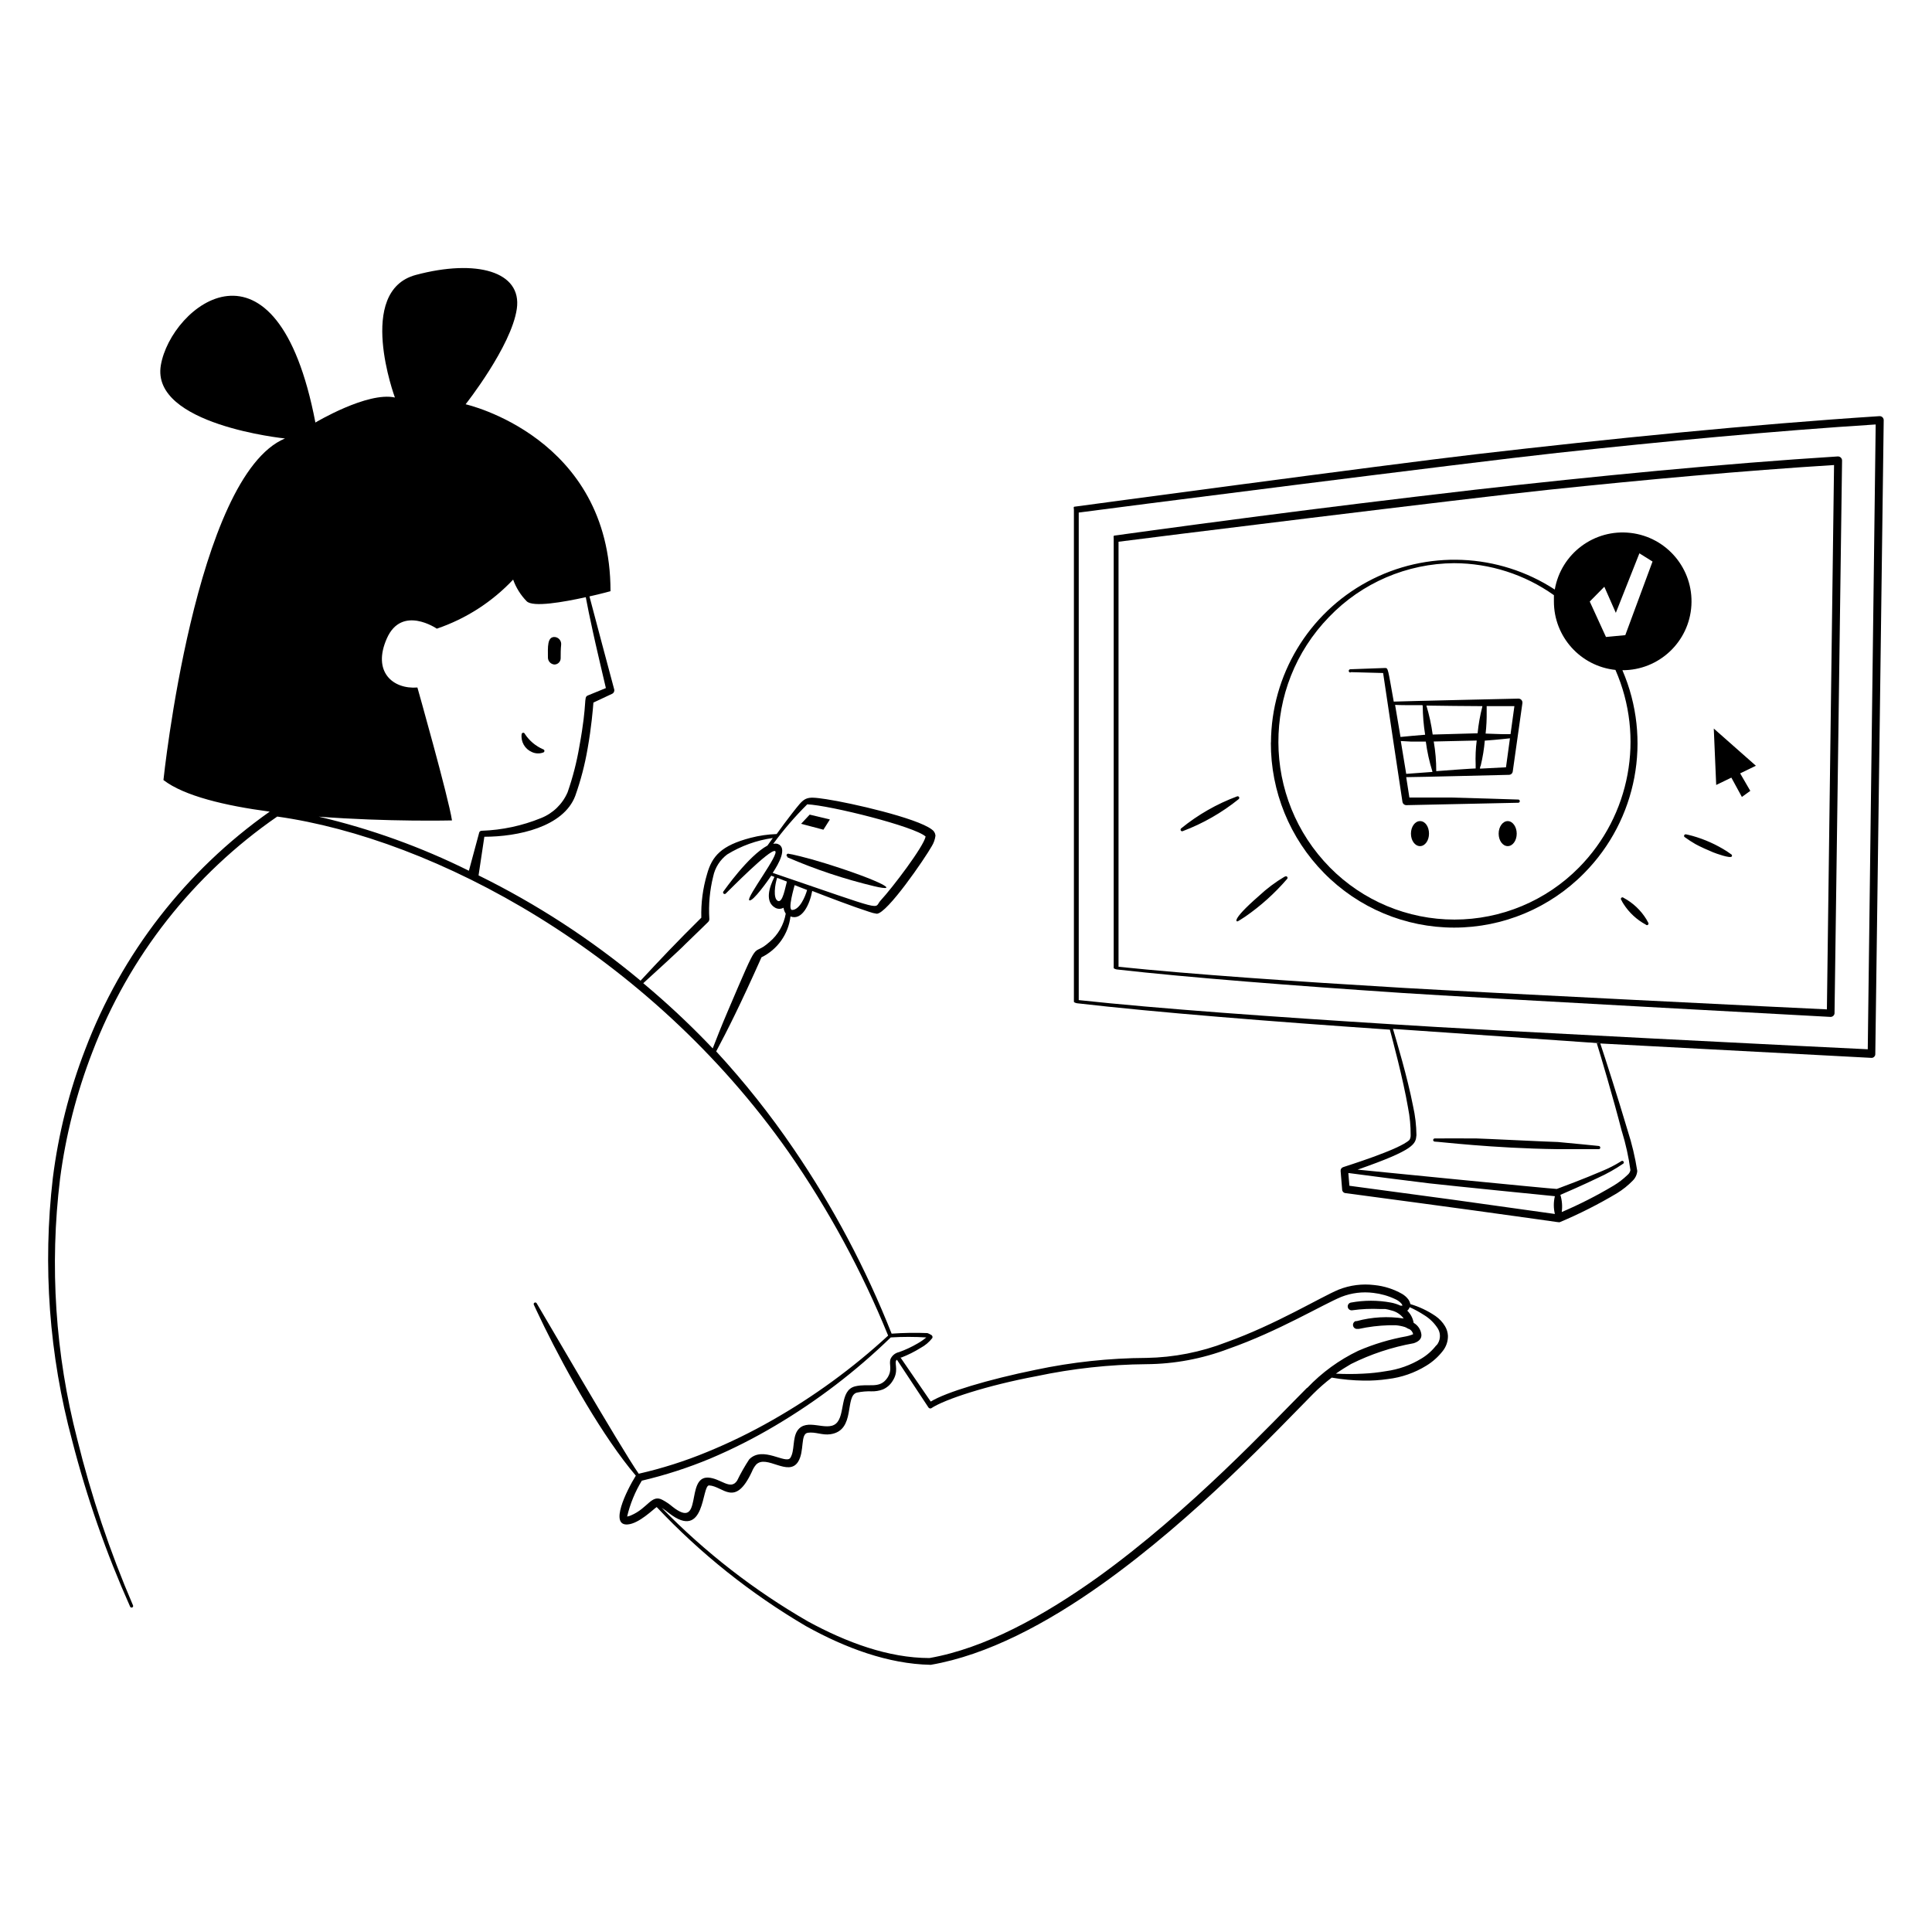
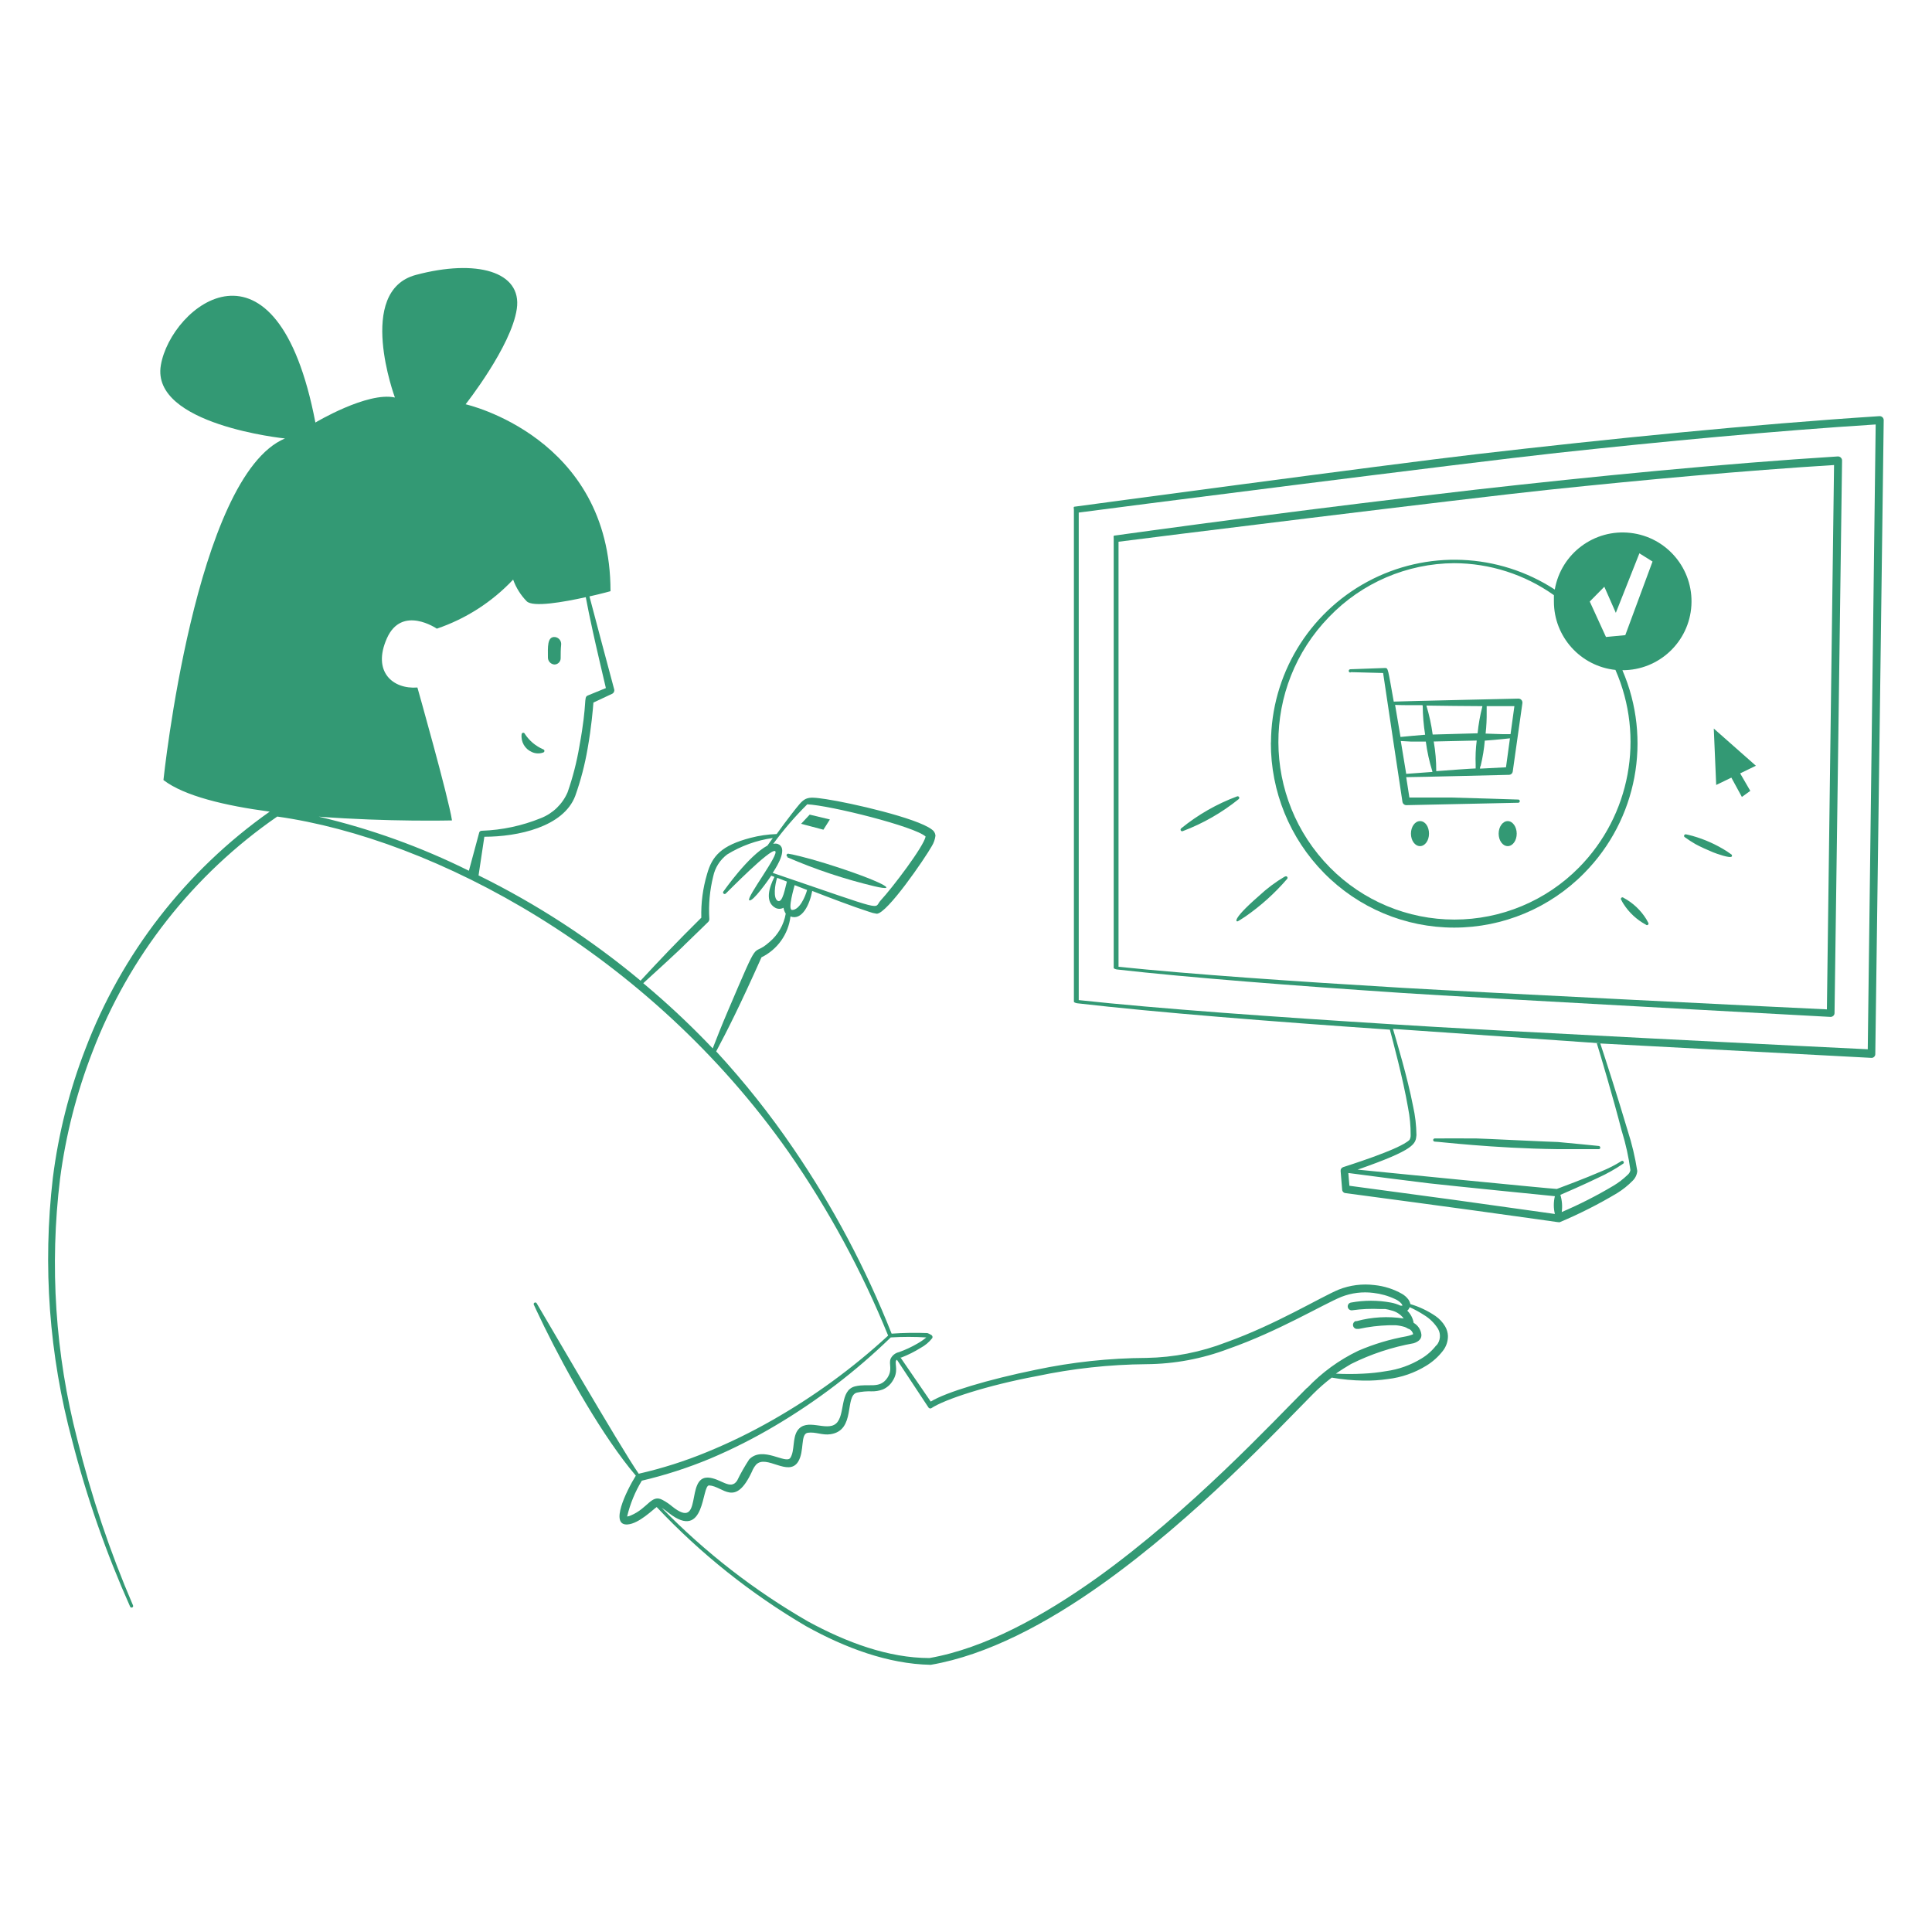
<svg xmlns="http://www.w3.org/2000/svg" viewBox="0 0 200 200">
  <g transform="matrix(0.5,0,0,0.5,0,0)">
    <g transform="matrix(2,0,0,2,0,0)">
-       <g fill="#000000" fill-rule="evenodd">
+       <g fill="#339974" fill-rule="evenodd">
        <path d="M55.06 77.85a1.52 1.52 0 0 0 1.17.05.17.17 0 0 0 0-.33 4.29 4.29 0 0 1-1.9-1.6.17.17 0 0 0-.33.03 1.77 1.77 0 0 0 1.06 1.85zm75.25-24.41c-9 1.17-14.92 2-14.92 2-.16 0-.1.16-.1.32v44.44c0 .08.25.15.34.16 7.41.84 18.33 1.68 29.52 2.43 7.6.5 44.35 2.48 44.35 2.48a.41.41 0 0 0 .28-.11.37.37 0 0 0 .13-.28c.06-3.75.78-57.21.78-57.21a.42.42 0 0 0-.13-.3.43.43 0 0 0-.31-.12c-11.81.74-25.28 2.06-37.51 3.44-8.36.97-16.15 1.93-22.43 2.75zm59.55-5.3-.74 56.35c-1.94-.08-36.33-1.78-43.94-2.23-11.11-.66-22-1.41-29.39-2.18v-44c1.64-.23 36.54-4.55 44.53-5.38 9.91-1.04 20.22-1.98 29.54-2.56z" />
        <path d="M131.56 76.87a19.12 19.12 0 0 0 5.51 13.51 18.88 18.88 0 0 0 26.93 0 19.1 19.1 0 0 0 3.95-21 7.13 7.13 0 1 0-7-8.35 19 19 0 0 0-29.38 15.83zm34.52-16.13 1.19 2.7 2.44-6.16 1.36.85-2.82 7.62-2 .19-1.68-3.67zm-15.55-2.44a17.93 17.93 0 0 1 10.33 3.31v.66a7.12 7.12 0 0 0 6.37 7.08 18.53 18.53 0 0 1-3.78 20.46 18.11 18.11 0 0 1-25.77 0 18.54 18.54 0 0 1-.09-25.95 18.11 18.11 0 0 1 12.94-5.56z" />
        <path d="m139.83 69.58 3.35.09c.06.47 2 13.33 2 13.33a.41.41 0 0 0 .4.35l11.62-.25a.17.17 0 0 0 0-.33s-5.81-.19-7-.21h-4.3c-.06-.41-.18-1.16-.33-2.11 1 0 10.64-.24 10.64-.24a.4.4 0 0 0 .39-.35l1-7.08a.42.42 0 0 0-.1-.32.41.41 0 0 0-.31-.14s-12 .27-12.91.31c-.61-3.39-.57-3.48-.89-3.48l-3.6.13a.17.17 0 1 0 0 .34zm12.93 9.59v.38c-.32 0-3.09.2-4.08.28a17.77 17.77 0 0 0-.26-3.07l4.45-.1a15.08 15.08 0 0 0-.11 2.51zm1.14-5.5v-.57h2.87l-.4 2.9h-.84c-.48 0-1.08-.05-1.74-.06a17.83 17.83 0 0 0 .11-2.27zm-.19 3c.7-.05 1.33-.11 1.83-.16l.77-.08-.41 3-2.69.14c0-.09 0-.19.07-.3a17.19 17.19 0 0 0 .43-2.65zm-.26-3.52a18.37 18.37 0 0 0-.49 2.76l-4.65.13a19.58 19.58 0 0 0-.65-3c2.15.03 3.64.05 5.79.06zm-5.17 6.76-2.71.2c-.17-1-.36-2.19-.56-3.4l1.09.06h1.5a18.48 18.48 0 0 0 .68 3.09zm-1-6.85a19.82 19.82 0 0 0 .25 3l-1.4.12-1.15.11c-.08-.51-.46-2.74-.56-3.32.5.03 1.58.03 2.82.03z" />
        <path d="M194.87 43.19a.42.42 0 0 0-.31-.11c-13.14.85-28.13 2.36-41.74 3.94-9.31 1.08-41.57 5.43-41.57 5.43-.16 0-.08.16-.08.32v50.93c0 .08.26.15.35.16 8.13.94 20.08 1.89 32.36 2.73.26 1 1.35 5 1.88 8.08a14 14 0 0 1 .27 2.84.89.89 0 0 1-.12.49c-1 1-6.69 2.75-6.86 2.82a.38.38 0 0 0-.27.4l.16 1.94a.37.37 0 0 0 .34.35c23.39 3.12 22 3.07 22.21 3a47.17 47.17 0 0 0 5.92-3 8.35 8.35 0 0 0 1.61-1.29 1.58 1.58 0 0 0 .47-1 27.38 27.38 0 0 0-1-4.2c-1-3.37-2.39-7.7-2.83-9l28.06 1.49a.36.36 0 0 0 .29-.11.36.36 0 0 0 .12-.28c.07-4.3.87-65.56.87-65.56a.44.44 0 0 0-.13-.37zm-44.49 81-10.69-1.44-.11-1.31h.09c.83.12 7.05.92 8.29 1.06 2.69.3 12.35 1.27 13 1.33a3.93 3.93 0 0 0 0 1.84zm17.52-7.06a25 25 0 0 1 .88 4 .83.83 0 0 1-.29.49 8 8 0 0 1-1.49 1.14 44.9 44.9 0 0 1-5.33 2.71 4.18 4.18 0 0 0-.14-1.78c.52-.22 2.31-1 3.91-1.77a17.15 17.15 0 0 0 2.61-1.47.16.16 0 0 0 0-.23.17.17 0 0 0-.24 0 12.83 12.83 0 0 1-1.95 1c-1.83.79-4.21 1.68-4.7 1.86-.44 0-19.67-1.9-20.62-2 6-2.09 6-2.67 6.09-3.57a14.3 14.3 0 0 0-.35-3c-.58-3-1.73-6.8-2.08-8l21.45 1.49h-.35c.35 1.11 1.7 5.65 2.6 9.15zm25.45-8.51c-2.07-.09-40.48-2-48.95-2.57-12.37-.77-24.49-1.63-32.73-2.52V53.06c1.75-.25 40.68-5.22 49.57-6.18 11-1.19 22.55-2.28 32.93-2.94z" />
        <path d="M161.27 118.22c-.54 0-7.81-.36-8.48-.37s-4.25 0-4.25 0a.17.17 0 0 0-.18.16.17.17 0 0 0 .16.17c.43 0 5.95.69 12.72.78h4.25a.15.15 0 0 0 .17-.15.17.17 0 0 0-.16-.18s-3.25-.33-4.23-.41zm17.96-37.72 1.09 2 .87-.63-1.05-1.81 1.63-.79-4.36-3.85.25 5.84 1.57-.76zm-4.88 5.96a.16.16 0 0 0 .08.22 12.45 12.45 0 0 0 1.08.7c.42.24 1.38.67 1.83.85.27.11 1.82.68 1.94.42a.16.16 0 0 0-.08-.22l-.43-.3a13.36 13.36 0 0 0-3.57-1.6c-.39-.11-.63-.15-.63-.15a.17.17 0 0 0-.22.08zm-3.92 8.7a6.22 6.22 0 0 0-2.36-2.22.16.16 0 1 0-.23.23 3.33 3.33 0 0 0 .23.41 6.27 6.27 0 0 0 2.31 2.14.15.15 0 0 0 .23 0 .17.17 0 0 0 0-.23zm-42.16-12.65a.18.18 0 0 0-.23-.06 20.42 20.42 0 0 0-5.75 3.29.18.18 0 0 0-.06.23.17.17 0 0 0 .23.06 21.08 21.08 0 0 0 5.75-3.29.18.18 0 0 0 .06-.23zm4.73 8.23a15.32 15.32 0 0 0-2.67 2c-3.09 2.69-2.29 2.75-2.12 2.59 0 0 .28-.16.71-.45a22.86 22.86 0 0 0 4.31-3.88.16.16 0 0 0-.21-.25zm15.61 45.5A9.34 9.34 0 0 0 146 135a1.29 1.29 0 0 0-.2-.47 2.19 2.19 0 0 0-.66-.59 7.28 7.28 0 0 0-2.86-.91 7.53 7.53 0 0 0-3.7.47c-1.88.78-6.49 3.61-11.63 5.45a24 24 0 0 1-8.26 1.62 56.8 56.8 0 0 0-11.47 1.23c-4.91 1-9.3 2.32-10.87 3.29l-3.13-4.56h.09a11.78 11.78 0 0 0 2-1 3.78 3.78 0 0 0 1.19-1 .23.23 0 0 0 0-.24.27.27 0 0 0-.16-.13A1.52 1.52 0 0 0 96 138a33.46 33.46 0 0 0-3.7.06 97.55 97.55 0 0 0-10.16-19.15 87.46 87.46 0 0 0-8-10.07c1.16-2.18 2.47-4.77 4.69-9.74a5.41 5.41 0 0 0 3-4.23c1.2.46 2-1.26 2.25-2.64 1.54.6 4.32 1.66 5.89 2.16a4 4 0 0 0 .79.2c1.07 0 5-5.75 5.7-7a2.68 2.68 0 0 0 .38-1.09.84.84 0 0 0-.39-.64c-1.54-1.18-8.34-2.74-10.93-3.13-2.24-.33-2.17-.25-3.54 1.49-.52.66-1.09 1.44-1.58 2.12a12.45 12.45 0 0 0-2.69.39c-3.06.8-4 1.9-4.52 3.77a14.43 14.43 0 0 0-.59 4.5c-2.48 2.45-4.32 4.39-6.29 6.52a84.37 84.37 0 0 0-16.77-10.9l.6-4c3.44 0 8.19-1 9.41-4.23a29.42 29.42 0 0 0 1.28-4.9c.39-2.19.55-4.1.6-4.76l1.94-.91a.39.39 0 0 0 .21-.46s-2.41-9-2.56-9.62c1.25-.28 2.18-.54 2.18-.54 0-16-15-19.35-15-19.35s4.74-6 5.3-9.88-4.2-5.18-10.45-3.51-2.17 12.69-2.17 12.69c-2.85-.63-8.23 2.59-8.23 2.59-4-20.85-14.95-12.1-16-5.93s12.85 7.58 12.85 7.58c-9.31 3.9-12.58 35.36-12.58 35.36 2.14 1.65 6.4 2.66 11 3.27a53.27 53.27 0 0 0-19.1 24.62 56.49 56.49 0 0 0-3.35 13.3 72.33 72.33 0 0 0 2 27.19 108.11 108.11 0 0 0 6 17.19.16.16 0 1 0 .3-.13A110.4 110.4 0 0 1 8 149a72.64 72.64 0 0 1-1.78-27 56.44 56.44 0 0 1 3.35-13.11A52.29 52.29 0 0 1 28.7 84.53c16.23 2.28 38.37 14 52.93 34.73a97.64 97.64 0 0 1 10.31 19 65.41 65.41 0 0 1-12 8.76 57.51 57.51 0 0 1-6.72 3.28 44.21 44.21 0 0 1-7.1 2.26C64.32 150 55.63 135 55.56 134.92a.16.16 0 0 0-.22-.07.16.16 0 0 0-.07.23s.4.88 1.08 2.27c2.3 4.69 6.08 11.43 9.47 15.41-1 1.61-2.74 5.2-.84 5.05 1.19-.09 2.68-1.61 3-1.8a69.7 69.7 0 0 0 15.46 12.33c4.06 2.26 8.51 3.91 12.86 4h.06c5.83-1 12-4.28 17.72-8.35 9.71-6.91 18.19-16 21.85-19.69a19.12 19.12 0 0 1 1.93-1.69 20.8 20.8 0 0 0 3.31.31 15.36 15.36 0 0 0 2.49-.16 9.75 9.75 0 0 0 4-1.39 6.31 6.31 0 0 0 1.69-1.51 2.46 2.46 0 0 0 .54-1.57 2.12 2.12 0 0 0-.3-1 3.43 3.43 0 0 0-.98-1.05zM33 84.54c7.16.55 13.79.39 13.79.39-.36-2.38-3.58-13.76-3.58-13.76-2.51.2-4.71-1.6-3.16-5.09s5.17-1 5.17-1a19.44 19.44 0 0 0 7.9-5.08 6.2 6.2 0 0 0 1.4 2.24c.64.65 3.8.09 6.12-.42.16.88.43 2.19.73 3.55.22 1.05 1.23 5.36 1.35 5.86l-1.88.77c-.46.21 0 .56-.86 5.25a29.17 29.17 0 0 1-1.22 4.76A5 5 0 0 1 56 84.69 17.84 17.84 0 0 1 49.87 86a.27.27 0 0 0-.28.25l-1.05 3.89A71.92 71.92 0 0 0 33 84.54zm49 9.66c-.5 0 .23-2.42.26-2.57l1.29.5c-.19.69-.77 2.06-1.55 2.07zm1.53-10.94c2.43.11 11.2 2.31 12.29 3.34-.21 1.05-3.43 5.29-4.66 6.62-.8.85 1 1.29-11.17-2.86.62-.94 1.57-2.62.51-3a.86.86 0 0 0-.46 0 34.68 34.68 0 0 1 3.53-4.1zm-2.07 8c-.17.57-.43 2.25-.94 2s-.3-1.72-.07-2.39zm-13.87 11.37-1-.85c.58-.52 4-3.65 4.31-4 1.32-1.27 2.41-2.34 2.41-2.34a.41.41 0 0 0 .12-.33 14.44 14.44 0 0 1 .4-4.38 3.82 3.82 0 0 1 1.45-2.28 12.27 12.27 0 0 1 4.72-1.7l-.55.78c-2 1.08-4.48 4.65-4.56 4.75a.16.16 0 1 0 .25.21c.38-.36 4.54-4.61 5.09-4.39s-3 4.82-2.67 5.09 2.09-2.25 2.28-2.54l.33.13c-.56 1.09-1 2.58.08 3.19a.89.89 0 0 0 .86 0 1.47 1.47 0 0 0 .23.61 4.91 4.91 0 0 1-1.7 2.95c-2 1.77-.76-1.16-4.34 7.24-.32.74-.61 1.46-.86 2.08s-.52 1.31-.66 1.68a85.27 85.27 0 0 0-6.19-5.9zm-2.29 54.25a1.27 1.27 0 0 1-.38.11 12.85 12.85 0 0 1 1.52-3.71A45.56 45.56 0 0 0 73.5 151a55.41 55.41 0 0 0 6.76-3.42 63.82 63.82 0 0 0 11.95-9.13 30.36 30.36 0 0 1 3.68 0 5.91 5.91 0 0 1-.91.63 11.26 11.26 0 0 1-1.91.89 1.26 1.26 0 0 0-.87.68c-.23.59.24 1.11-.35 2-.8 1.17-1.91.53-3.31.86-1.67.39-1 3-2 3.86s-3.06-.66-4 .74c-.52.79-.26 2.08-.72 2.8s-2.85-1.28-4.26.16a19.44 19.44 0 0 0-1.25 2.2c-.69 1.06-1.7-.24-3-.31-2.4-.12-.49 5.56-3.71 3a5.7 5.7 0 0 0-1-.68c-1.16-.65-1.51.85-3.3 1.6zm70-13.21c-3.64 3.64-12.08 12.73-21.72 19.65-5.61 4-11.63 7.31-17.36 8.32-4.24 0-8.59-1.62-12.56-3.78a69.73 69.73 0 0 1-15.16-11.77 7 7 0 0 1 .73.53c3.83 3 3.38-2.89 4.18-2.85 1.46.07 2.67 2.35 4.43-1.43a2.59 2.59 0 0 1 .43-.72c1.07-1.1 3.34 1.3 4.35-.3.68-1.09.21-2.88 1-3s1.51.28 2.35.15c2.66-.39 1.43-4 2.75-4.31a6.25 6.25 0 0 1 1.51-.13 3.09 3.09 0 0 0 1.15-.19 2.19 2.19 0 0 0 1-.85c.67-1 .24-1.74.37-2.11a.25.25 0 0 1 .1-.12l3.27 4.95a.17.17 0 0 0 .12.08.2.2 0 0 0 .15 0c1.39-.94 5.88-2.39 10.91-3.33a57.27 57.27 0 0 1 11.36-1.24 24.41 24.41 0 0 0 8.51-1.59c5.16-1.81 9.8-4.61 11.69-5.38a6.75 6.75 0 0 1 3.31-.41 7.18 7.18 0 0 1 2.25.64 1.82 1.82 0 0 1 .68.5.67.67 0 0 1 .08.18h-.2a4.19 4.19 0 0 0-1-.32 11.36 11.36 0 0 0-4.12 0 .4.4 0 0 0 .12.8 15.45 15.45 0 0 1 2.91-.13h.52a4.43 4.43 0 0 1 .6.14 2.22 2.22 0 0 1 1.3.84 11.76 11.76 0 0 0-4.86.27h-.12a.42.42 0 0 0 .19.81h.14a17 17 0 0 1 3.11-.38h.73a4.41 4.41 0 0 1 .92.18 1.4 1.4 0 0 1 .3.15.44.44 0 0 0 .16.06.81.81 0 0 1 .41.53l-.13.06a3.4 3.4 0 0 1-.55.16 22.64 22.64 0 0 0-5 1.5 18 18 0 0 0-5.28 3.84zm13.38-4.4a5.5 5.5 0 0 1-1.54 1.37 9.43 9.43 0 0 1-3.65 1.3 18.74 18.74 0 0 1-2.39.26 26.36 26.36 0 0 1-2.81 0c.54-.38 1.06-.7 1.57-1a24.05 24.05 0 0 1 6.49-2.15c.61-.2.83-.53.79-.92a1.61 1.61 0 0 0-.8-1.19 2.28 2.28 0 0 0-.66-1.26l.12-.12a.92.92 0 0 0 .13-.24 11.41 11.41 0 0 1 1.5.82 4.37 4.37 0 0 1 1.44 1.43 1.5 1.5 0 0 1-.16 1.7z" />
        <path d="M81.49 88.74a54.8 54.8 0 0 0 9 3c2.84.67.79-.54-5-2.35-2.09-.65-3.67-1-3.82-1a.17.17 0 1 0-.1.32zm4.42-3.91-2.09-.5-.89.95 2.31.61.67-1.06zM147 85c-.52 0-.94.58-.94 1.3s.42 1.29.94 1.29.93-.58.93-1.29-.38-1.3-.93-1.3zm9.08 0c-.52 0-.94.58-.94 1.3s.42 1.29.94 1.29.93-.58.93-1.29-.42-1.3-.93-1.3zm-98.7-16.21a.65.65 0 0 0 .66-.68c0-.46 0-.91.05-1.37a.73.73 0 0 0-.6-.79c-.88-.12-.77 1.11-.77 2.1a.73.73 0 0 0 .66.74z" />
      </g>
    </g>
  </g>
</svg>
